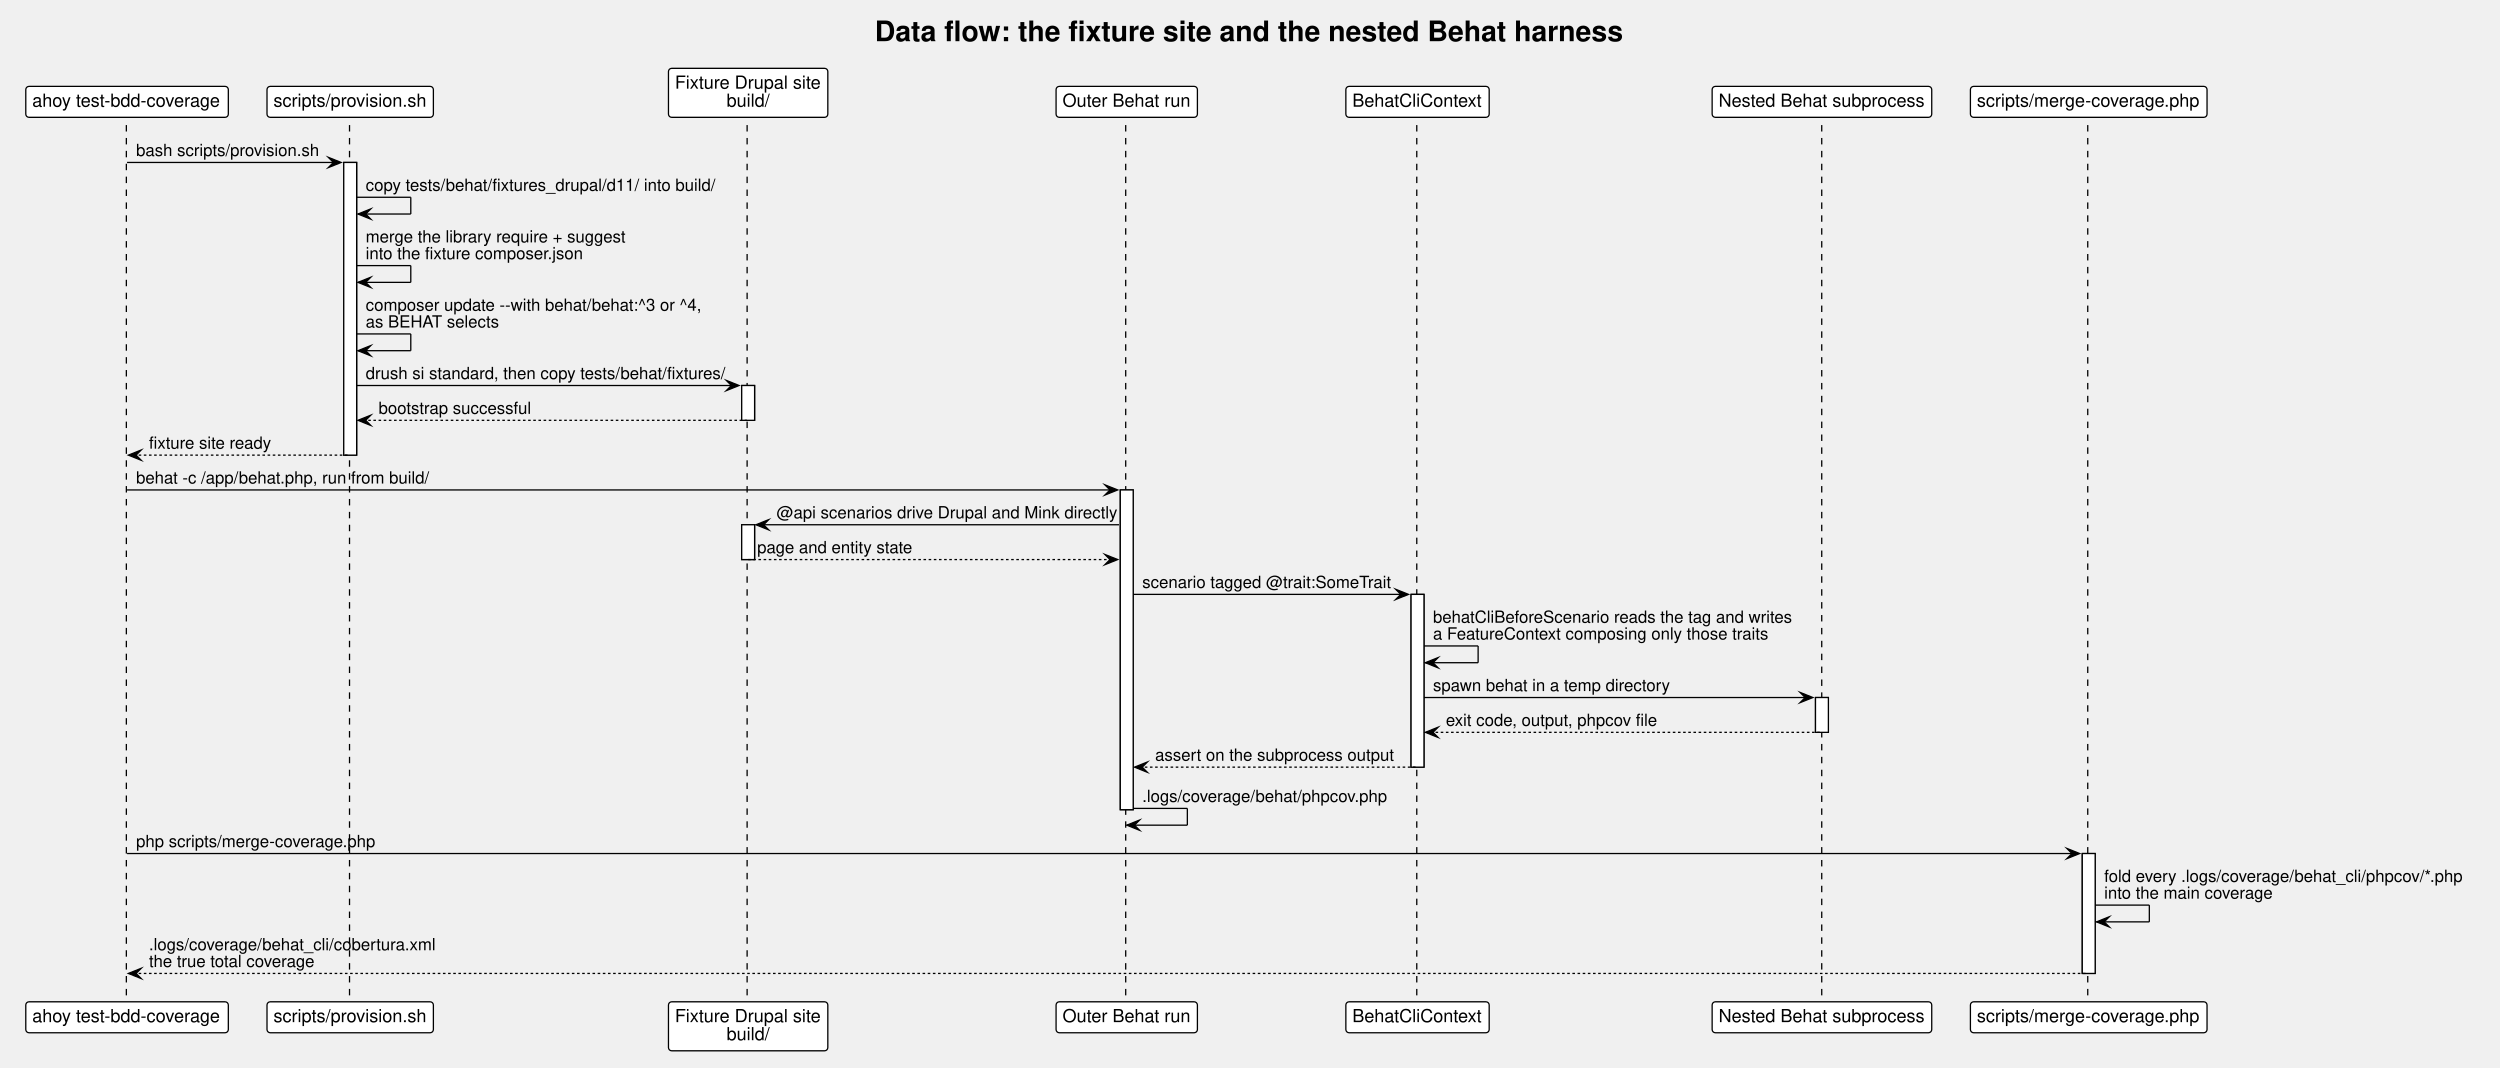
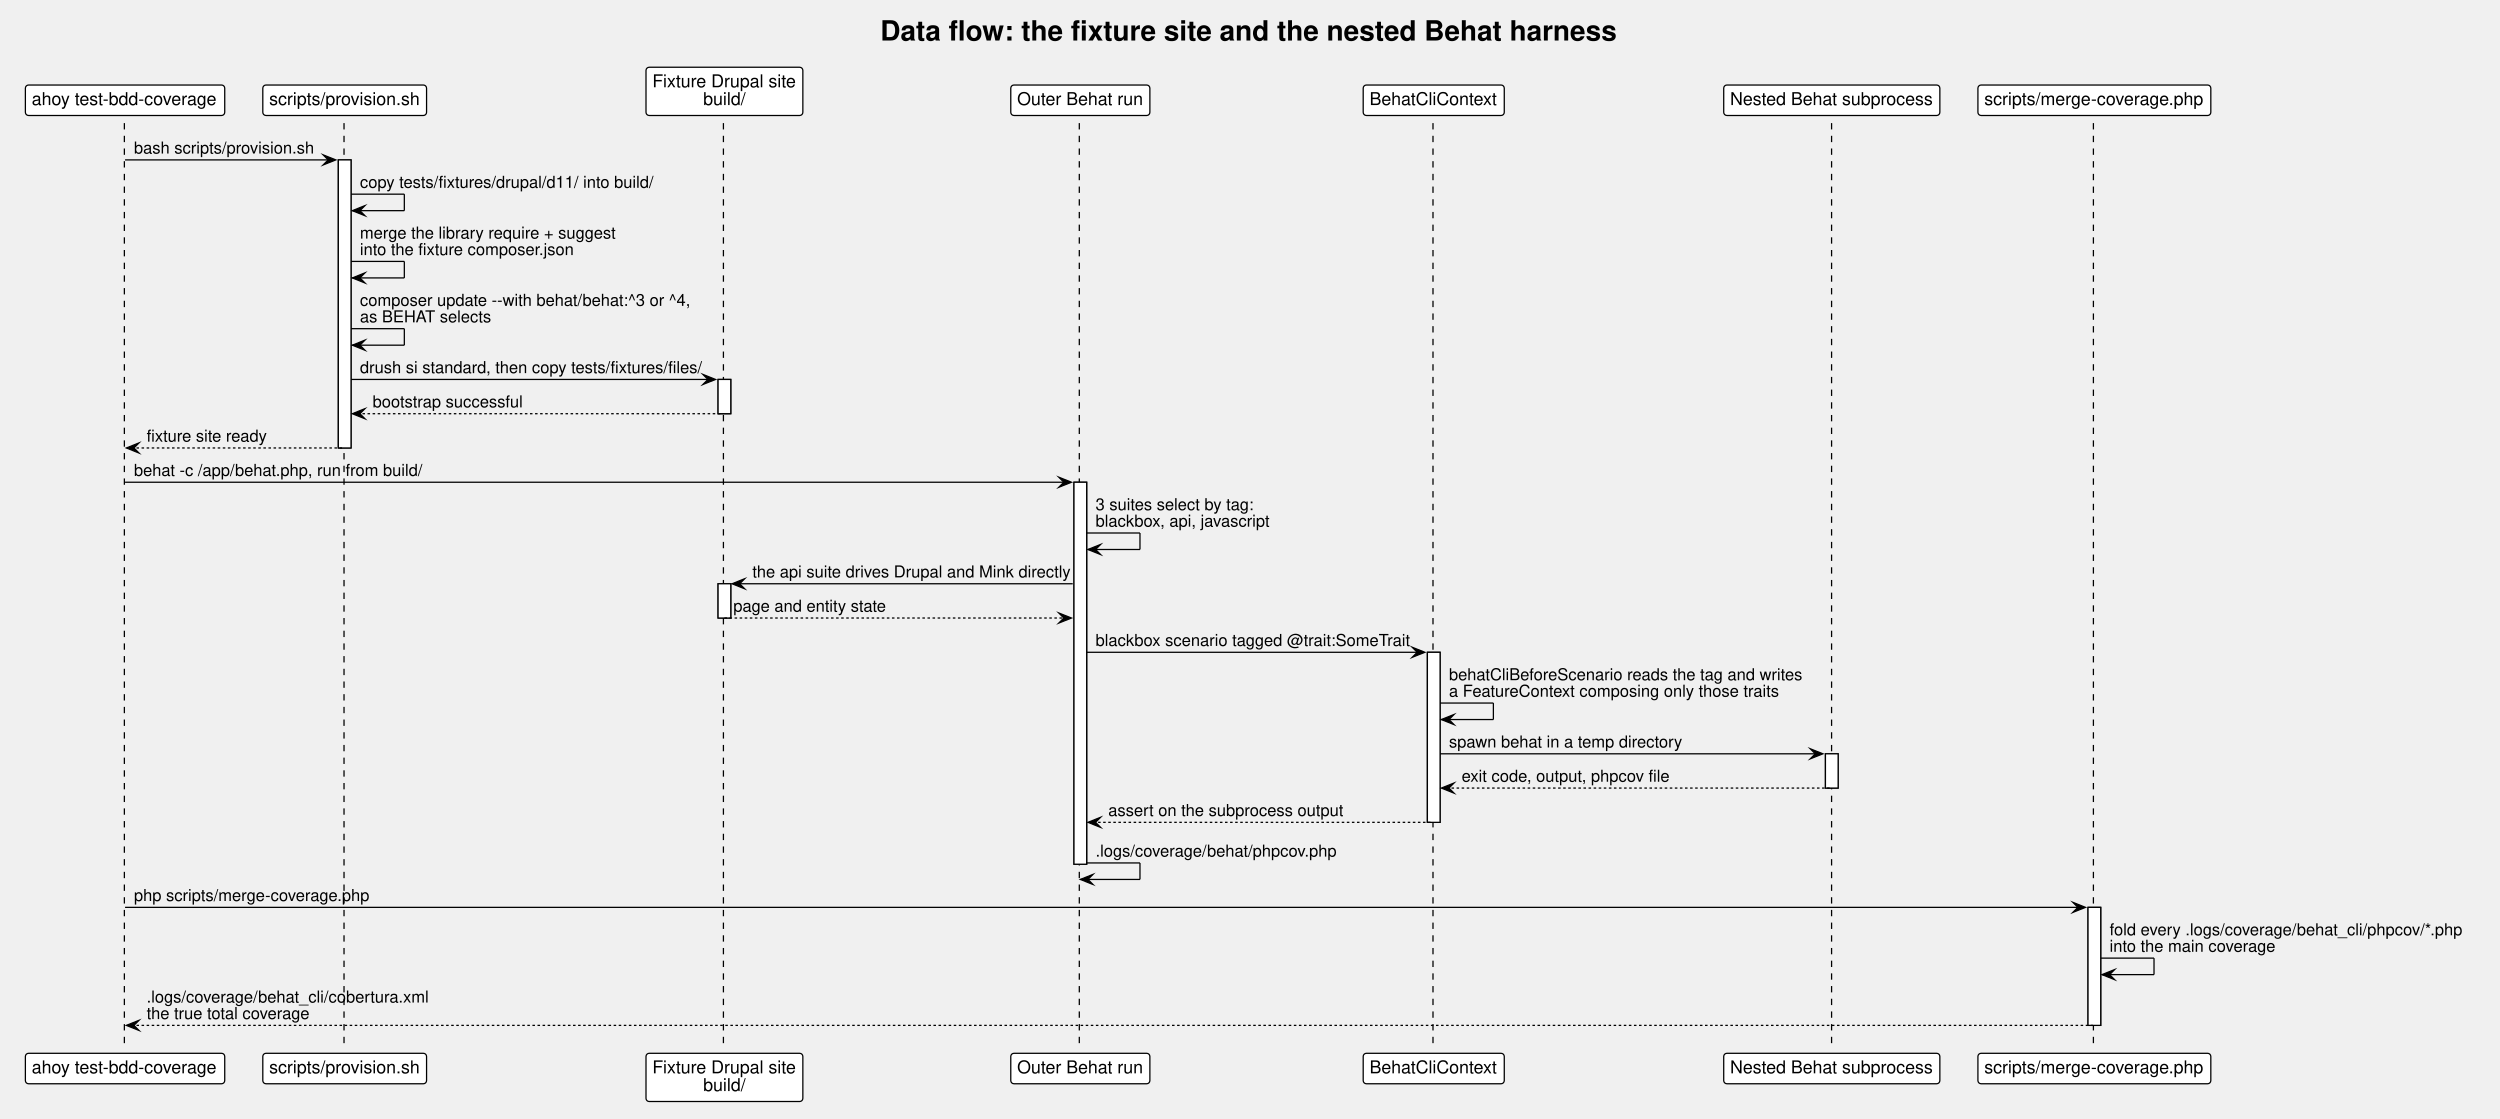
- <svg xmlns="http://www.w3.org/2000/svg" contentStyleType="text/css" data-diagram-type="SEQUENCE" height="828px" preserveAspectRatio="none" style="width:1939px;height:828px;background:#FFFFFF;" version="1.1" viewBox="0 0 1939 828" width="1939px" zoomAndPan="magnify">
+ <svg xmlns="http://www.w3.org/2000/svg" contentStyleType="text/css" data-diagram-type="SEQUENCE" height="881px" preserveAspectRatio="none" style="width:1970px;height:881px;background:#FFFFFF;" version="1.1" viewBox="0 0 1970 881" width="1970px" zoomAndPan="magnify">
  <defs />
  <g>
    <g class="title" data-source-line="10">
-       <text fill="#000000" font-family="Helvetica" font-size="22" font-weight="700" lengthAdjust="spacing" textLength="580.68" x="678.506" y="31.94">Data flow: the fixture site and the nested Behat harness</text>
+       <text fill="#000000" font-family="Helvetica" font-size="22" font-weight="700" lengthAdjust="spacing" textLength="580.68" x="693.681" y="31.94">Data flow: the fixture site and the nested Behat harness</text>
    </g>
    <g>
      <rect fill="#FFFFFF" height="227" style="stroke:#000000;stroke-width:1;" width="10" x="266.609" y="126" />
    </g>
    <g>
-       <rect fill="#FFFFFF" height="27" style="stroke:#000000;stroke-width:1;" width="10" x="575.262" y="299" />
-     </g>
-     <g>
-       <rect fill="#FFFFFF" height="27" style="stroke:#000000;stroke-width:1;" width="10" x="575.262" y="407" />
-     </g>
-     <g>
-       <rect fill="#FFFFFF" height="248" style="stroke:#000000;stroke-width:1;" width="10" x="868.902" y="380" />
-     </g>
-     <g>
-       <rect fill="#FFFFFF" height="134" style="stroke:#000000;stroke-width:1;" width="10" x="1094.43" y="461" />
-     </g>
-     <g>
-       <rect fill="#FFFFFF" height="27" style="stroke:#000000;stroke-width:1;" width="10" x="1408.095" y="541" />
-     </g>
-     <g>
-       <rect fill="#FFFFFF" height="93" style="stroke:#000000;stroke-width:1;" width="10" x="1615.015" y="662" />
+       <rect fill="#FFFFFF" height="27" style="stroke:#000000;stroke-width:1;" width="10" x="565.848" y="299" />
+     </g>
+     <g>
+       <rect fill="#FFFFFF" height="27" style="stroke:#000000;stroke-width:1;" width="10" x="565.848" y="460" />
+     </g>
+     <g>
+       <rect fill="#FFFFFF" height="301" style="stroke:#000000;stroke-width:1;" width="10" x="846.298" y="380" />
+     </g>
+     <g>
+       <rect fill="#FFFFFF" height="134" style="stroke:#000000;stroke-width:1;" width="10" x="1124.78" y="514" />
+     </g>
+     <g>
+       <rect fill="#FFFFFF" height="27" style="stroke:#000000;stroke-width:1;" width="10" x="1438.445" y="594" />
+     </g>
+     <g>
+       <rect fill="#FFFFFF" height="93" style="stroke:#000000;stroke-width:1;" width="10" x="1645.365" y="715" />
    </g>
    <g class="participant-lifeline" data-entity-uid="part1" data-qualified-name="Dev" data-source-line="12" id="part1-lifeline">
      <g>
-         <rect fill="#000000" fill-opacity="0" height="676" width="8" x="94.544" y="97" />
-         <line style="stroke:#000000;stroke-width:1;stroke-dasharray:5,5;" x1="98" x2="98" y1="97" y2="773" />
+         <rect fill="#000000" fill-opacity="0" height="729" width="8" x="94.544" y="97" />
+         <line style="stroke:#000000;stroke-width:1;stroke-dasharray:5,5;" x1="98" x2="98" y1="97" y2="826" />
      </g>
    </g>
    <g class="participant-lifeline" data-entity-uid="part2" data-qualified-name="Prov" data-source-line="13" id="part2-lifeline">
      <g>
-         <rect fill="#000000" fill-opacity="0" height="676" width="8" x="267.609" y="97" />
-         <line style="stroke:#000000;stroke-width:1;stroke-dasharray:5,5;" x1="271.089" x2="271.089" y1="97" y2="773" />
+         <rect fill="#000000" fill-opacity="0" height="729" width="8" x="267.609" y="97" />
+         <line style="stroke:#000000;stroke-width:1;stroke-dasharray:5,5;" x1="271.089" x2="271.089" y1="97" y2="826" />
      </g>
    </g>
    <g class="participant-lifeline" data-entity-uid="part3" data-qualified-name="Site" data-source-line="14" id="part3-lifeline">
      <g>
-         <rect fill="#000000" fill-opacity="0" height="676" width="8" x="576.262" y="97" />
-         <line style="stroke:#000000;stroke-width:1;stroke-dasharray:5,5;" x1="579.465" x2="579.465" y1="97" y2="773" />
+         <rect fill="#000000" fill-opacity="0" height="729" width="8" x="566.848" y="97" />
+         <line style="stroke:#000000;stroke-width:1;stroke-dasharray:5,5;" x1="570.052" x2="570.052" y1="97" y2="826" />
      </g>
    </g>
    <g class="participant-lifeline" data-entity-uid="part4" data-qualified-name="Behat" data-source-line="15" id="part4-lifeline">
      <g>
-         <rect fill="#000000" fill-opacity="0" height="676" width="8" x="869.902" y="97" />
-         <line style="stroke:#000000;stroke-width:1;stroke-dasharray:5,5;" x1="873.095" x2="873.095" y1="97" y2="773" />
+         <rect fill="#000000" fill-opacity="0" height="729" width="8" x="847.298" y="97" />
+         <line style="stroke:#000000;stroke-width:1;stroke-dasharray:5,5;" x1="850.491" x2="850.491" y1="97" y2="826" />
      </g>
    </g>
    <g class="participant-lifeline" data-entity-uid="part5" data-qualified-name="Cli" data-source-line="16" id="part5-lifeline">
      <g>
-         <rect fill="#000000" fill-opacity="0" height="676" width="8" x="1095.43" y="97" />
-         <line style="stroke:#000000;stroke-width:1;stroke-dasharray:5,5;" x1="1098.847" x2="1098.847" y1="97" y2="773" />
+         <rect fill="#000000" fill-opacity="0" height="729" width="8" x="1125.78" y="97" />
+         <line style="stroke:#000000;stroke-width:1;stroke-dasharray:5,5;" x1="1129.197" x2="1129.197" y1="97" y2="826" />
      </g>
    </g>
    <g class="participant-lifeline" data-entity-uid="part6" data-qualified-name="Sub" data-source-line="17" id="part6-lifeline">
      <g>
-         <rect fill="#000000" fill-opacity="0" height="676" width="8" x="1409.095" y="97" />
-         <line style="stroke:#000000;stroke-width:1;stroke-dasharray:5,5;" x1="1412.937" x2="1412.937" y1="97" y2="773" />
+         <rect fill="#000000" fill-opacity="0" height="729" width="8" x="1439.445" y="97" />
+         <line style="stroke:#000000;stroke-width:1;stroke-dasharray:5,5;" x1="1443.287" x2="1443.287" y1="97" y2="826" />
      </g>
    </g>
    <g class="participant-lifeline" data-entity-uid="part7" data-qualified-name="Merge" data-source-line="18" id="part7-lifeline">
      <g>
-         <rect fill="#000000" fill-opacity="0" height="676" width="8" x="1616.015" y="97" />
-         <line style="stroke:#000000;stroke-width:1;stroke-dasharray:5,5;" x1="1619.253" x2="1619.253" y1="97" y2="773" />
+         <rect fill="#000000" fill-opacity="0" height="729" width="8" x="1646.365" y="97" />
+         <line style="stroke:#000000;stroke-width:1;stroke-dasharray:5,5;" x1="1649.603" x2="1649.603" y1="97" y2="826" />
      </g>
    </g>
    <g class="participant participant-head" data-entity-uid="part1" data-qualified-name="Dev" data-source-line="12" id="part1-head">
      <rect fill="#FFFFFF" height="24" rx="2.5" ry="2.5" style="stroke:#000000;stroke-width:1;" width="157.089" x="20" y="67" />
      <text fill="#000000" font-family="Helvetica" font-size="14" lengthAdjust="spacing" textLength="147.089" x="25" y="82.78">ahoy test-bdd-coverage</text>
    </g>
    <g class="participant participant-tail" data-entity-uid="part1" data-qualified-name="Dev" data-source-line="12" id="part1-tail">
-       <rect fill="#FFFFFF" height="24" rx="2.5" ry="2.5" style="stroke:#000000;stroke-width:1;" width="157.089" x="20" y="777" />
-       <text fill="#000000" font-family="Helvetica" font-size="14" lengthAdjust="spacing" textLength="147.089" x="25" y="792.78">ahoy test-bdd-coverage</text>
+       <rect fill="#FFFFFF" height="24" rx="2.5" ry="2.5" style="stroke:#000000;stroke-width:1;" width="157.089" x="20" y="830" />
+       <text fill="#000000" font-family="Helvetica" font-size="14" lengthAdjust="spacing" textLength="147.089" x="25" y="845.78">ahoy test-bdd-coverage</text>
    </g>
    <g class="participant participant-head" data-entity-uid="part2" data-qualified-name="Prov" data-source-line="13" id="part2-head">
      <rect fill="#FFFFFF" height="24" rx="2.5" ry="2.5" style="stroke:#000000;stroke-width:1;" width="129.041" x="207.089" y="67" />
      <text fill="#000000" font-family="Helvetica" font-size="14" lengthAdjust="spacing" textLength="119.041" x="212.089" y="82.78">scripts/provision.sh</text>
    </g>
    <g class="participant participant-tail" data-entity-uid="part2" data-qualified-name="Prov" data-source-line="13" id="part2-tail">
-       <rect fill="#FFFFFF" height="24" rx="2.5" ry="2.5" style="stroke:#000000;stroke-width:1;" width="129.041" x="207.089" y="777" />
-       <text fill="#000000" font-family="Helvetica" font-size="14" lengthAdjust="spacing" textLength="119.041" x="212.089" y="792.78">scripts/provision.sh</text>
+       <rect fill="#FFFFFF" height="24" rx="2.5" ry="2.5" style="stroke:#000000;stroke-width:1;" width="129.041" x="207.089" y="830" />
+       <text fill="#000000" font-family="Helvetica" font-size="14" lengthAdjust="spacing" textLength="119.041" x="212.089" y="845.78">scripts/provision.sh</text>
    </g>
    <g class="participant participant-head" data-entity-uid="part3" data-qualified-name="Site" data-source-line="14" id="part3-head">
-       <rect fill="#FFFFFF" height="38" rx="2.5" ry="2.5" style="stroke:#000000;stroke-width:1;" width="123.593" x="518.465" y="53" />
-       <text fill="#000000" font-family="Helvetica" font-size="14" lengthAdjust="spacing" textLength="113.593" x="523.465" y="68.78">Fixture Drupal site</text>
-       <text fill="#000000" font-family="Helvetica" font-size="14" lengthAdjust="spacing" textLength="33.469" x="563.527" y="82.78">build/</text>
+       <rect fill="#FFFFFF" height="38" rx="2.5" ry="2.5" style="stroke:#000000;stroke-width:1;" width="123.593" x="509.052" y="53" />
+       <text fill="#000000" font-family="Helvetica" font-size="14" lengthAdjust="spacing" textLength="113.593" x="514.052" y="68.78">Fixture Drupal site</text>
+       <text fill="#000000" font-family="Helvetica" font-size="14" lengthAdjust="spacing" textLength="33.469" x="554.114" y="82.78">build/</text>
    </g>
    <g class="participant participant-tail" data-entity-uid="part3" data-qualified-name="Site" data-source-line="14" id="part3-tail">
-       <rect fill="#FFFFFF" height="38" rx="2.5" ry="2.5" style="stroke:#000000;stroke-width:1;" width="123.593" x="518.465" y="777" />
-       <text fill="#000000" font-family="Helvetica" font-size="14" lengthAdjust="spacing" textLength="113.593" x="523.465" y="792.78">Fixture Drupal site</text>
-       <text fill="#000000" font-family="Helvetica" font-size="14" lengthAdjust="spacing" textLength="33.469" x="563.527" y="806.78">build/</text>
+       <rect fill="#FFFFFF" height="38" rx="2.5" ry="2.5" style="stroke:#000000;stroke-width:1;" width="123.593" x="509.052" y="830" />
+       <text fill="#000000" font-family="Helvetica" font-size="14" lengthAdjust="spacing" textLength="113.593" x="514.052" y="845.78">Fixture Drupal site</text>
+       <text fill="#000000" font-family="Helvetica" font-size="14" lengthAdjust="spacing" textLength="33.469" x="554.114" y="859.78">build/</text>
    </g>
    <g class="participant participant-head" data-entity-uid="part4" data-qualified-name="Behat" data-source-line="15" id="part4-head">
-       <rect fill="#FFFFFF" height="24" rx="2.5" ry="2.5" style="stroke:#000000;stroke-width:1;" width="109.613" x="819.095" y="67" />
-       <text fill="#000000" font-family="Helvetica" font-size="14" lengthAdjust="spacing" textLength="99.613" x="824.095" y="82.78">Outer Behat run</text>
+       <rect fill="#FFFFFF" height="24" rx="2.5" ry="2.5" style="stroke:#000000;stroke-width:1;" width="109.613" x="796.491" y="67" />
+       <text fill="#000000" font-family="Helvetica" font-size="14" lengthAdjust="spacing" textLength="99.613" x="801.491" y="82.78">Outer Behat run</text>
    </g>
    <g class="participant participant-tail" data-entity-uid="part4" data-qualified-name="Behat" data-source-line="15" id="part4-tail">
-       <rect fill="#FFFFFF" height="24" rx="2.5" ry="2.5" style="stroke:#000000;stroke-width:1;" width="109.613" x="819.095" y="777" />
-       <text fill="#000000" font-family="Helvetica" font-size="14" lengthAdjust="spacing" textLength="99.613" x="824.095" y="792.78">Outer Behat run</text>
+       <rect fill="#FFFFFF" height="24" rx="2.5" ry="2.5" style="stroke:#000000;stroke-width:1;" width="109.613" x="796.491" y="830" />
+       <text fill="#000000" font-family="Helvetica" font-size="14" lengthAdjust="spacing" textLength="99.613" x="801.491" y="845.78">Outer Behat run</text>
    </g>
    <g class="participant participant-head" data-entity-uid="part5" data-qualified-name="Cli" data-source-line="16" id="part5-head">
-       <rect fill="#FFFFFF" height="24" rx="2.5" ry="2.5" style="stroke:#000000;stroke-width:1;" width="111.165" x="1043.847" y="67" />
-       <text fill="#000000" font-family="Helvetica" font-size="14" lengthAdjust="spacing" textLength="101.165" x="1048.847" y="82.78">BehatCliContext</text>
+       <rect fill="#FFFFFF" height="24" rx="2.5" ry="2.5" style="stroke:#000000;stroke-width:1;" width="111.165" x="1074.197" y="67" />
+       <text fill="#000000" font-family="Helvetica" font-size="14" lengthAdjust="spacing" textLength="101.165" x="1079.197" y="82.78">BehatCliContext</text>
    </g>
    <g class="participant participant-tail" data-entity-uid="part5" data-qualified-name="Cli" data-source-line="16" id="part5-tail">
-       <rect fill="#FFFFFF" height="24" rx="2.5" ry="2.5" style="stroke:#000000;stroke-width:1;" width="111.165" x="1043.847" y="777" />
-       <text fill="#000000" font-family="Helvetica" font-size="14" lengthAdjust="spacing" textLength="101.165" x="1048.847" y="792.78">BehatCliContext</text>
+       <rect fill="#FFFFFF" height="24" rx="2.5" ry="2.5" style="stroke:#000000;stroke-width:1;" width="111.165" x="1074.197" y="830" />
+       <text fill="#000000" font-family="Helvetica" font-size="14" lengthAdjust="spacing" textLength="101.165" x="1079.197" y="845.78">BehatCliContext</text>
    </g>
    <g class="participant participant-head" data-entity-uid="part6" data-qualified-name="Sub" data-source-line="17" id="part6-head">
-       <rect fill="#FFFFFF" height="24" rx="2.5" ry="2.5" style="stroke:#000000;stroke-width:1;" width="170.316" x="1327.937" y="67" />
-       <text fill="#000000" font-family="Helvetica" font-size="14" lengthAdjust="spacing" textLength="160.316" x="1332.937" y="82.78">Nested Behat subprocess</text>
+       <rect fill="#FFFFFF" height="24" rx="2.5" ry="2.5" style="stroke:#000000;stroke-width:1;" width="170.316" x="1358.287" y="67" />
+       <text fill="#000000" font-family="Helvetica" font-size="14" lengthAdjust="spacing" textLength="160.316" x="1363.287" y="82.78">Nested Behat subprocess</text>
    </g>
    <g class="participant participant-tail" data-entity-uid="part6" data-qualified-name="Sub" data-source-line="17" id="part6-tail">
-       <rect fill="#FFFFFF" height="24" rx="2.5" ry="2.5" style="stroke:#000000;stroke-width:1;" width="170.316" x="1327.937" y="777" />
-       <text fill="#000000" font-family="Helvetica" font-size="14" lengthAdjust="spacing" textLength="160.316" x="1332.937" y="792.78">Nested Behat subprocess</text>
+       <rect fill="#FFFFFF" height="24" rx="2.5" ry="2.5" style="stroke:#000000;stroke-width:1;" width="170.316" x="1358.287" y="830" />
+       <text fill="#000000" font-family="Helvetica" font-size="14" lengthAdjust="spacing" textLength="160.316" x="1363.287" y="845.78">Nested Behat subprocess</text>
    </g>
    <g class="participant participant-head" data-entity-uid="part7" data-qualified-name="Merge" data-source-line="18" id="part7-head">
-       <rect fill="#FFFFFF" height="24" rx="2.5" ry="2.5" style="stroke:#000000;stroke-width:1;" width="183.523" x="1528.253" y="67" />
-       <text fill="#000000" font-family="Helvetica" font-size="14" lengthAdjust="spacing" textLength="173.523" x="1533.253" y="82.78">scripts/merge-coverage.php</text>
+       <rect fill="#FFFFFF" height="24" rx="2.5" ry="2.5" style="stroke:#000000;stroke-width:1;" width="183.523" x="1558.603" y="67" />
+       <text fill="#000000" font-family="Helvetica" font-size="14" lengthAdjust="spacing" textLength="173.523" x="1563.603" y="82.78">scripts/merge-coverage.php</text>
    </g>
    <g class="participant participant-tail" data-entity-uid="part7" data-qualified-name="Merge" data-source-line="18" id="part7-tail">
-       <rect fill="#FFFFFF" height="24" rx="2.5" ry="2.5" style="stroke:#000000;stroke-width:1;" width="183.523" x="1528.253" y="777" />
-       <text fill="#000000" font-family="Helvetica" font-size="14" lengthAdjust="spacing" textLength="173.523" x="1533.253" y="792.78">scripts/merge-coverage.php</text>
+       <rect fill="#FFFFFF" height="24" rx="2.5" ry="2.5" style="stroke:#000000;stroke-width:1;" width="183.523" x="1558.603" y="830" />
+       <text fill="#000000" font-family="Helvetica" font-size="14" lengthAdjust="spacing" textLength="173.523" x="1563.603" y="845.78">scripts/merge-coverage.php</text>
    </g>
    <g>
      <rect fill="#FFFFFF" height="227" style="stroke:#000000;stroke-width:1;" width="10" x="266.609" y="126" />
    </g>
    <g>
-       <rect fill="#FFFFFF" height="27" style="stroke:#000000;stroke-width:1;" width="10" x="575.262" y="299" />
-     </g>
-     <g>
-       <rect fill="#FFFFFF" height="27" style="stroke:#000000;stroke-width:1;" width="10" x="575.262" y="407" />
-     </g>
-     <g>
-       <rect fill="#FFFFFF" height="248" style="stroke:#000000;stroke-width:1;" width="10" x="868.902" y="380" />
-     </g>
-     <g>
-       <rect fill="#FFFFFF" height="134" style="stroke:#000000;stroke-width:1;" width="10" x="1094.43" y="461" />
-     </g>
-     <g>
-       <rect fill="#FFFFFF" height="27" style="stroke:#000000;stroke-width:1;" width="10" x="1408.095" y="541" />
-     </g>
-     <g>
-       <rect fill="#FFFFFF" height="93" style="stroke:#000000;stroke-width:1;" width="10" x="1615.015" y="662" />
+       <rect fill="#FFFFFF" height="27" style="stroke:#000000;stroke-width:1;" width="10" x="565.848" y="299" />
+     </g>
+     <g>
+       <rect fill="#FFFFFF" height="27" style="stroke:#000000;stroke-width:1;" width="10" x="565.848" y="460" />
+     </g>
+     <g>
+       <rect fill="#FFFFFF" height="301" style="stroke:#000000;stroke-width:1;" width="10" x="846.298" y="380" />
+     </g>
+     <g>
+       <rect fill="#FFFFFF" height="134" style="stroke:#000000;stroke-width:1;" width="10" x="1124.78" y="514" />
+     </g>
+     <g>
+       <rect fill="#FFFFFF" height="27" style="stroke:#000000;stroke-width:1;" width="10" x="1438.445" y="594" />
+     </g>
+     <g>
+       <rect fill="#FFFFFF" height="93" style="stroke:#000000;stroke-width:1;" width="10" x="1645.365" y="715" />
    </g>
    <g class="message" data-entity-1="part1" data-entity-2="part2" data-source-line="20" id="msg1">
      <polygon fill="#000000" points="254.609,122,264.609,126,254.609,130,258.609,126" style="stroke:#000000;stroke-width:1;stroke-linejoin:miter;stroke-miterlimit:10;" />
      <line style="stroke:#000000;stroke-width:1;" x1="98.544" x2="260.609" y1="126" y2="126" />
      <text fill="#000000" font-family="Helvetica" font-size="13" lengthAdjust="spacing" textLength="142.34" x="105.544" y="121.01">bash scripts/provision.sh</text>
    </g>
    <g class="message" data-entity-1="part2" data-entity-2="part2" data-source-line="22" id="msg2">
      <line style="stroke:#000000;stroke-width:1;" x1="276.609" x2="318.609" y1="153" y2="153" />
      <line style="stroke:#000000;stroke-width:1;" x1="318.609" x2="318.609" y1="153" y2="166" />
      <line style="stroke:#000000;stroke-width:1;" x1="277.609" x2="318.609" y1="166" y2="166" />
      <polygon fill="#000000" points="287.609,162,277.609,166,287.609,170,283.609,166" style="stroke:#000000;stroke-width:1;stroke-linejoin:miter;stroke-miterlimit:10;" />
-       <text fill="#000000" font-family="Helvetica" font-size="13" lengthAdjust="spacing" textLength="271.724" x="283.609" y="148.01">copy tests/behat/fixtures_drupal/d11/ into build/</text>
+       <text fill="#000000" font-family="Helvetica" font-size="13" lengthAdjust="spacing" textLength="231.962" x="283.609" y="148.01">copy tests/fixtures/drupal/d11/ into build/</text>
    </g>
    <g class="message" data-entity-1="part2" data-entity-2="part2" data-source-line="23" id="msg3">
      <line style="stroke:#000000;stroke-width:1;" x1="276.609" x2="318.609" y1="206" y2="206" />
      <line style="stroke:#000000;stroke-width:1;" x1="318.609" x2="318.609" y1="206" y2="219" />
      <line style="stroke:#000000;stroke-width:1;" x1="277.609" x2="318.609" y1="219" y2="219" />
      <polygon fill="#000000" points="287.609,215,277.609,219,287.609,223,283.609,219" style="stroke:#000000;stroke-width:1;stroke-linejoin:miter;stroke-miterlimit:10;" />
      <text fill="#000000" font-family="Helvetica" font-size="13" lengthAdjust="spacing" textLength="201.963" x="283.609" y="188.01">merge the library require + suggest</text>
      <text fill="#000000" font-family="Helvetica" font-size="13" lengthAdjust="spacing" textLength="169.806" x="283.609" y="201.01">into the fixture composer.json</text>
    </g>
    <g class="message" data-entity-1="part2" data-entity-2="part2" data-source-line="24" id="msg4">
      <line style="stroke:#000000;stroke-width:1;" x1="276.609" x2="318.609" y1="259" y2="259" />
      <line style="stroke:#000000;stroke-width:1;" x1="318.609" x2="318.609" y1="259" y2="272" />
      <line style="stroke:#000000;stroke-width:1;" x1="277.609" x2="318.609" y1="272" y2="272" />
      <polygon fill="#000000" points="287.609,268,277.609,272,287.609,276,283.609,272" style="stroke:#000000;stroke-width:1;stroke-linejoin:miter;stroke-miterlimit:10;" />
      <text fill="#000000" font-family="Helvetica" font-size="13" lengthAdjust="spacing" textLength="260.793" x="283.609" y="241.01">composer update --with behat/behat:^3 or ^4,</text>
      <text fill="#000000" font-family="Helvetica" font-size="13" lengthAdjust="spacing" textLength="104.755" x="283.609" y="254.01">as BEHAT selects</text>
    </g>
    <g class="message" data-entity-1="part2" data-entity-2="part3" data-source-line="25" id="msg5">
-       <polygon fill="#000000" points="563.262,295,573.262,299,563.262,303,567.262,299" style="stroke:#000000;stroke-width:1;stroke-linejoin:miter;stroke-miterlimit:10;" />
-       <line style="stroke:#000000;stroke-width:1;" x1="276.609" x2="569.262" y1="299" y2="299" />
-       <text fill="#000000" font-family="Helvetica" font-size="13" lengthAdjust="spacing" textLength="279.652" x="283.609" y="294.01">drush si standard, then copy tests/behat/fixtures/</text>
+       <polygon fill="#000000" points="553.848,295,563.848,299,553.848,303,557.848,299" style="stroke:#000000;stroke-width:1;stroke-linejoin:miter;stroke-miterlimit:10;" />
+       <line style="stroke:#000000;stroke-width:1;" x1="276.609" x2="559.848" y1="299" y2="299" />
+       <text fill="#000000" font-family="Helvetica" font-size="13" lengthAdjust="spacing" textLength="270.239" x="283.609" y="294.01">drush si standard, then copy tests/fixtures/files/</text>
    </g>
    <g class="message" data-entity-1="part3" data-entity-2="part2" data-source-line="27" id="msg6">
      <polygon fill="#000000" points="287.609,322,277.609,326,287.609,330,283.609,326" style="stroke:#000000;stroke-width:1;stroke-linejoin:miter;stroke-miterlimit:10;" />
-       <line style="stroke:#000000;stroke-width:1;stroke-dasharray:2,2;" x1="281.609" x2="579.262" y1="326" y2="326" />
+       <line style="stroke:#000000;stroke-width:1;stroke-dasharray:2,2;" x1="281.609" x2="569.848" y1="326" y2="326" />
      <text fill="#000000" font-family="Helvetica" font-size="13" lengthAdjust="spacing" textLength="118.504" x="293.609" y="321.01">bootstrap successful</text>
    </g>
    <g class="message" data-entity-1="part2" data-entity-2="part1" data-source-line="29" id="msg7">
      <polygon fill="#000000" points="109.544,349,99.544,353,109.544,357,105.544,353" style="stroke:#000000;stroke-width:1;stroke-linejoin:miter;stroke-miterlimit:10;" />
      <line style="stroke:#000000;stroke-width:1;stroke-dasharray:2,2;" x1="103.544" x2="270.609" y1="353" y2="353" />
      <text fill="#000000" font-family="Helvetica" font-size="13" lengthAdjust="spacing" textLength="95.374" x="115.544" y="348.01">fixture site ready</text>
    </g>
    <g class="message" data-entity-1="part1" data-entity-2="part4" data-source-line="32" id="msg8">
-       <polygon fill="#000000" points="856.902,376,866.902,380,856.902,384,860.902,380" style="stroke:#000000;stroke-width:1;stroke-linejoin:miter;stroke-miterlimit:10;" />
-       <line style="stroke:#000000;stroke-width:1;" x1="98.544" x2="862.902" y1="380" y2="380" />
+       <polygon fill="#000000" points="834.298,376,844.298,380,834.298,384,838.298,380" style="stroke:#000000;stroke-width:1;stroke-linejoin:miter;stroke-miterlimit:10;" />
+       <line style="stroke:#000000;stroke-width:1;" x1="98.544" x2="840.298" y1="380" y2="380" />
      <text fill="#000000" font-family="Helvetica" font-size="13" lengthAdjust="spacing" textLength="227.646" x="105.544" y="375.01">behat -c /app/behat.php, run from build/</text>
    </g>
-     <g class="message" data-entity-1="part4" data-entity-2="part3" data-source-line="35" id="msg9">
-       <polygon fill="#000000" points="596.262,403,586.262,407,596.262,411,592.262,407" style="stroke:#000000;stroke-width:1;stroke-linejoin:miter;stroke-miterlimit:10;" />
-       <line style="stroke:#000000;stroke-width:1;" x1="590.262" x2="867.902" y1="407" y2="407" />
-       <text fill="#000000" font-family="Helvetica" font-size="13" lengthAdjust="spacing" textLength="264.64" x="602.262" y="402.01">@api scenarios drive Drupal and Mink directly</text>
-     </g>
-     <g class="message" data-entity-1="part3" data-entity-2="part4" data-source-line="37" id="msg10">
-       <polygon fill="#000000" points="856.902,430,866.902,434,856.902,438,860.902,434" style="stroke:#000000;stroke-width:1;stroke-linejoin:miter;stroke-miterlimit:10;" />
-       <line style="stroke:#000000;stroke-width:1;stroke-dasharray:2,2;" x1="580.262" x2="862.902" y1="434" y2="434" />
-       <text fill="#000000" font-family="Helvetica" font-size="13" lengthAdjust="spacing" textLength="120.701" x="587.262" y="429.01">page and entity state</text>
-     </g>
-     <g class="message" data-entity-1="part4" data-entity-2="part5" data-source-line="40" id="msg11">
-       <polygon fill="#000000" points="1082.43,457,1092.43,461,1082.43,465,1086.43,461" style="stroke:#000000;stroke-width:1;stroke-linejoin:miter;stroke-miterlimit:10;" />
-       <line style="stroke:#000000;stroke-width:1;" x1="878.902" x2="1088.43" y1="461" y2="461" />
-       <text fill="#000000" font-family="Helvetica" font-size="13" lengthAdjust="spacing" textLength="194.562" x="885.902" y="456.01">scenario tagged @trait:SomeTrait</text>
-     </g>
-     <g class="message" data-entity-1="part5" data-entity-2="part5" data-source-line="42" id="msg12">
-       <line style="stroke:#000000;stroke-width:1;" x1="1104.43" x2="1146.43" y1="501" y2="501" />
-       <line style="stroke:#000000;stroke-width:1;" x1="1146.43" x2="1146.43" y1="501" y2="514" />
-       <line style="stroke:#000000;stroke-width:1;" x1="1105.43" x2="1146.43" y1="514" y2="514" />
-       <polygon fill="#000000" points="1115.43,510,1105.43,514,1115.43,518,1111.43,514" style="stroke:#000000;stroke-width:1;stroke-linejoin:miter;stroke-miterlimit:10;" />
-       <text fill="#000000" font-family="Helvetica" font-size="13" lengthAdjust="spacing" textLength="279.665" x="1111.43" y="483.01">behatCliBeforeScenario reads the tag and writes</text>
-       <text fill="#000000" font-family="Helvetica" font-size="13" lengthAdjust="spacing" textLength="261.581" x="1111.43" y="496.01">a FeatureContext composing only those traits</text>
-     </g>
-     <g class="message" data-entity-1="part5" data-entity-2="part6" data-source-line="43" id="msg13">
-       <polygon fill="#000000" points="1396.095,537,1406.095,541,1396.095,545,1400.095,541" style="stroke:#000000;stroke-width:1;stroke-linejoin:miter;stroke-miterlimit:10;" />
-       <line style="stroke:#000000;stroke-width:1;" x1="1104.43" x2="1402.095" y1="541" y2="541" />
-       <text fill="#000000" font-family="Helvetica" font-size="13" lengthAdjust="spacing" textLength="184.266" x="1111.43" y="536.01">spawn behat in a temp directory</text>
-     </g>
-     <g class="message" data-entity-1="part6" data-entity-2="part5" data-source-line="45" id="msg14">
-       <polygon fill="#000000" points="1115.43,564,1105.43,568,1115.43,572,1111.43,568" style="stroke:#000000;stroke-width:1;stroke-linejoin:miter;stroke-miterlimit:10;" />
-       <line style="stroke:#000000;stroke-width:1;stroke-dasharray:2,2;" x1="1109.43" x2="1412.095" y1="568" y2="568" />
-       <text fill="#000000" font-family="Helvetica" font-size="13" lengthAdjust="spacing" textLength="164.773" x="1121.43" y="563.01">exit code, output, phpcov file</text>
-     </g>
-     <g class="message" data-entity-1="part5" data-entity-2="part4" data-source-line="47" id="msg15">
-       <polygon fill="#000000" points="889.902,591,879.902,595,889.902,599,885.902,595" style="stroke:#000000;stroke-width:1;stroke-linejoin:miter;stroke-miterlimit:10;" />
-       <line style="stroke:#000000;stroke-width:1;stroke-dasharray:2,2;" x1="883.902" x2="1098.43" y1="595" y2="595" />
-       <text fill="#000000" font-family="Helvetica" font-size="13" lengthAdjust="spacing" textLength="185.002" x="895.902" y="590.01">assert on the subprocess output</text>
-     </g>
-     <g class="message" data-entity-1="part4" data-entity-2="part4" data-source-line="50" id="msg16">
-       <line style="stroke:#000000;stroke-width:1;" x1="878.902" x2="920.902" y1="627" y2="627" />
-       <line style="stroke:#000000;stroke-width:1;" x1="920.902" x2="920.902" y1="627" y2="640" />
-       <line style="stroke:#000000;stroke-width:1;" x1="873.902" x2="920.902" y1="640" y2="640" />
-       <polygon fill="#000000" points="883.902,636,873.902,640,883.902,644,879.902,640" style="stroke:#000000;stroke-width:1;stroke-linejoin:miter;stroke-miterlimit:10;" />
-       <text fill="#000000" font-family="Helvetica" font-size="13" lengthAdjust="spacing" textLength="191.528" x="885.902" y="622.01">.logs/coverage/behat/phpcov.php</text>
-     </g>
-     <g class="message" data-entity-1="part1" data-entity-2="part7" data-source-line="53" id="msg17">
-       <polygon fill="#000000" points="1603.015,658,1613.015,662,1603.015,666,1607.015,662" style="stroke:#000000;stroke-width:1;stroke-linejoin:miter;stroke-miterlimit:10;" />
-       <line style="stroke:#000000;stroke-width:1;" x1="98.544" x2="1609.015" y1="662" y2="662" />
-       <text fill="#000000" font-family="Helvetica" font-size="13" lengthAdjust="spacing" textLength="186.431" x="105.544" y="657.01">php scripts/merge-coverage.php</text>
-     </g>
-     <g class="message" data-entity-1="part7" data-entity-2="part7" data-source-line="55" id="msg18">
-       <line style="stroke:#000000;stroke-width:1;" x1="1625.015" x2="1667.015" y1="702" y2="702" />
-       <line style="stroke:#000000;stroke-width:1;" x1="1667.015" x2="1667.015" y1="702" y2="715" />
-       <line style="stroke:#000000;stroke-width:1;" x1="1626.015" x2="1667.015" y1="715" y2="715" />
-       <polygon fill="#000000" points="1636.015,711,1626.015,715,1636.015,719,1632.015,715" style="stroke:#000000;stroke-width:1;stroke-linejoin:miter;stroke-miterlimit:10;" />
-       <text fill="#000000" font-family="Helvetica" font-size="13" lengthAdjust="spacing" textLength="279.678" x="1632.015" y="684.01">fold every .logs/coverage/behat_cli/phpcov/*.php</text>
-       <text fill="#000000" font-family="Helvetica" font-size="13" lengthAdjust="spacing" textLength="131.523" x="1632.015" y="697.01">into the main coverage</text>
-     </g>
-     <g class="message" data-entity-1="part7" data-entity-2="part1" data-source-line="56" id="msg19">
-       <polygon fill="#000000" points="109.544,751,99.544,755,109.544,759,105.544,755" style="stroke:#000000;stroke-width:1;stroke-linejoin:miter;stroke-miterlimit:10;" />
-       <line style="stroke:#000000;stroke-width:1;stroke-dasharray:2,2;" x1="103.544" x2="1619.015" y1="755" y2="755" />
-       <text fill="#000000" font-family="Helvetica" font-size="13" lengthAdjust="spacing" textLength="222.561" x="115.544" y="737.01">.logs/coverage/behat_cli/cobertura.xml</text>
-       <text fill="#000000" font-family="Helvetica" font-size="13" lengthAdjust="spacing" textLength="129.359" x="115.544" y="750.01">the true total coverage</text>
+     <g class="message" data-entity-1="part4" data-entity-2="part4" data-source-line="35" id="msg9">
+       <line style="stroke:#000000;stroke-width:1;" x1="856.298" x2="898.298" y1="420" y2="420" />
+       <line style="stroke:#000000;stroke-width:1;" x1="898.298" x2="898.298" y1="420" y2="433" />
+       <line style="stroke:#000000;stroke-width:1;" x1="857.298" x2="898.298" y1="433" y2="433" />
+       <polygon fill="#000000" points="867.298,429,857.298,433,867.298,437,863.298,433" style="stroke:#000000;stroke-width:1;stroke-linejoin:miter;stroke-miterlimit:10;" />
+       <text fill="#000000" font-family="Helvetica" font-size="13" lengthAdjust="spacing" textLength="125.011" x="863.298" y="402.01">3 suites select by tag:</text>
+       <text fill="#000000" font-family="Helvetica" font-size="13" lengthAdjust="spacing" textLength="138.011" x="863.298" y="415.01">blackbox, api, javascript</text>
+     </g>
+     <g class="message" data-entity-1="part4" data-entity-2="part3" data-source-line="37" id="msg10">
+       <polygon fill="#000000" points="586.848,456,576.848,460,586.848,464,582.848,460" style="stroke:#000000;stroke-width:1;stroke-linejoin:miter;stroke-miterlimit:10;" />
+       <line style="stroke:#000000;stroke-width:1;" x1="580.848" x2="845.298" y1="460" y2="460" />
+       <text fill="#000000" font-family="Helvetica" font-size="13" lengthAdjust="spacing" textLength="251.45" x="592.848" y="455.01">the api suite drives Drupal and Mink directly</text>
+     </g>
+     <g class="message" data-entity-1="part3" data-entity-2="part4" data-source-line="39" id="msg11">
+       <polygon fill="#000000" points="834.298,483,844.298,487,834.298,491,838.298,487" style="stroke:#000000;stroke-width:1;stroke-linejoin:miter;stroke-miterlimit:10;" />
+       <line style="stroke:#000000;stroke-width:1;stroke-dasharray:2,2;" x1="570.848" x2="840.298" y1="487" y2="487" />
+       <text fill="#000000" font-family="Helvetica" font-size="13" lengthAdjust="spacing" textLength="120.701" x="577.848" y="482.01">page and entity state</text>
+     </g>
+     <g class="message" data-entity-1="part4" data-entity-2="part5" data-source-line="42" id="msg12">
+       <polygon fill="#000000" points="1112.78,510,1122.78,514,1112.78,518,1116.78,514" style="stroke:#000000;stroke-width:1;stroke-linejoin:miter;stroke-miterlimit:10;" />
+       <line style="stroke:#000000;stroke-width:1;" x1="856.298" x2="1118.78" y1="514" y2="514" />
+       <text fill="#000000" font-family="Helvetica" font-size="13" lengthAdjust="spacing" textLength="249.482" x="863.298" y="509.01">blackbox scenario tagged @trait:SomeTrait</text>
+     </g>
+     <g class="message" data-entity-1="part5" data-entity-2="part5" data-source-line="44" id="msg13">
+       <line style="stroke:#000000;stroke-width:1;" x1="1134.78" x2="1176.78" y1="554" y2="554" />
+       <line style="stroke:#000000;stroke-width:1;" x1="1176.78" x2="1176.78" y1="554" y2="567" />
+       <line style="stroke:#000000;stroke-width:1;" x1="1135.78" x2="1176.78" y1="567" y2="567" />
+       <polygon fill="#000000" points="1145.78,563,1135.78,567,1145.78,571,1141.78,567" style="stroke:#000000;stroke-width:1;stroke-linejoin:miter;stroke-miterlimit:10;" />
+       <text fill="#000000" font-family="Helvetica" font-size="13" lengthAdjust="spacing" textLength="279.665" x="1141.78" y="536.01">behatCliBeforeScenario reads the tag and writes</text>
+       <text fill="#000000" font-family="Helvetica" font-size="13" lengthAdjust="spacing" textLength="261.581" x="1141.78" y="549.01">a FeatureContext composing only those traits</text>
+     </g>
+     <g class="message" data-entity-1="part5" data-entity-2="part6" data-source-line="45" id="msg14">
+       <polygon fill="#000000" points="1426.445,590,1436.445,594,1426.445,598,1430.445,594" style="stroke:#000000;stroke-width:1;stroke-linejoin:miter;stroke-miterlimit:10;" />
+       <line style="stroke:#000000;stroke-width:1;" x1="1134.78" x2="1432.445" y1="594" y2="594" />
+       <text fill="#000000" font-family="Helvetica" font-size="13" lengthAdjust="spacing" textLength="184.266" x="1141.78" y="589.01">spawn behat in a temp directory</text>
+     </g>
+     <g class="message" data-entity-1="part6" data-entity-2="part5" data-source-line="47" id="msg15">
+       <polygon fill="#000000" points="1145.78,617,1135.78,621,1145.78,625,1141.78,621" style="stroke:#000000;stroke-width:1;stroke-linejoin:miter;stroke-miterlimit:10;" />
+       <line style="stroke:#000000;stroke-width:1;stroke-dasharray:2,2;" x1="1139.78" x2="1442.445" y1="621" y2="621" />
+       <text fill="#000000" font-family="Helvetica" font-size="13" lengthAdjust="spacing" textLength="164.773" x="1151.78" y="616.01">exit code, output, phpcov file</text>
+     </g>
+     <g class="message" data-entity-1="part5" data-entity-2="part4" data-source-line="49" id="msg16">
+       <polygon fill="#000000" points="867.298,644,857.298,648,867.298,652,863.298,648" style="stroke:#000000;stroke-width:1;stroke-linejoin:miter;stroke-miterlimit:10;" />
+       <line style="stroke:#000000;stroke-width:1;stroke-dasharray:2,2;" x1="861.298" x2="1128.78" y1="648" y2="648" />
+       <text fill="#000000" font-family="Helvetica" font-size="13" lengthAdjust="spacing" textLength="185.002" x="873.298" y="643.01">assert on the subprocess output</text>
+     </g>
+     <g class="message" data-entity-1="part4" data-entity-2="part4" data-source-line="52" id="msg17">
+       <line style="stroke:#000000;stroke-width:1;" x1="856.298" x2="898.298" y1="680" y2="680" />
+       <line style="stroke:#000000;stroke-width:1;" x1="898.298" x2="898.298" y1="680" y2="693" />
+       <line style="stroke:#000000;stroke-width:1;" x1="851.298" x2="898.298" y1="693" y2="693" />
+       <polygon fill="#000000" points="861.298,689,851.298,693,861.298,697,857.298,693" style="stroke:#000000;stroke-width:1;stroke-linejoin:miter;stroke-miterlimit:10;" />
+       <text fill="#000000" font-family="Helvetica" font-size="13" lengthAdjust="spacing" textLength="191.528" x="863.298" y="675.01">.logs/coverage/behat/phpcov.php</text>
+     </g>
+     <g class="message" data-entity-1="part1" data-entity-2="part7" data-source-line="55" id="msg18">
+       <polygon fill="#000000" points="1633.365,711,1643.365,715,1633.365,719,1637.365,715" style="stroke:#000000;stroke-width:1;stroke-linejoin:miter;stroke-miterlimit:10;" />
+       <line style="stroke:#000000;stroke-width:1;" x1="98.544" x2="1639.365" y1="715" y2="715" />
+       <text fill="#000000" font-family="Helvetica" font-size="13" lengthAdjust="spacing" textLength="186.431" x="105.544" y="710.01">php scripts/merge-coverage.php</text>
+     </g>
+     <g class="message" data-entity-1="part7" data-entity-2="part7" data-source-line="57" id="msg19">
+       <line style="stroke:#000000;stroke-width:1;" x1="1655.365" x2="1697.365" y1="755" y2="755" />
+       <line style="stroke:#000000;stroke-width:1;" x1="1697.365" x2="1697.365" y1="755" y2="768" />
+       <line style="stroke:#000000;stroke-width:1;" x1="1656.365" x2="1697.365" y1="768" y2="768" />
+       <polygon fill="#000000" points="1666.365,764,1656.365,768,1666.365,772,1662.365,768" style="stroke:#000000;stroke-width:1;stroke-linejoin:miter;stroke-miterlimit:10;" />
+       <text fill="#000000" font-family="Helvetica" font-size="13" lengthAdjust="spacing" textLength="279.678" x="1662.365" y="737.01">fold every .logs/coverage/behat_cli/phpcov/*.php</text>
+       <text fill="#000000" font-family="Helvetica" font-size="13" lengthAdjust="spacing" textLength="131.523" x="1662.365" y="750.01">into the main coverage</text>
+     </g>
+     <g class="message" data-entity-1="part7" data-entity-2="part1" data-source-line="58" id="msg20">
+       <polygon fill="#000000" points="109.544,804,99.544,808,109.544,812,105.544,808" style="stroke:#000000;stroke-width:1;stroke-linejoin:miter;stroke-miterlimit:10;" />
+       <line style="stroke:#000000;stroke-width:1;stroke-dasharray:2,2;" x1="103.544" x2="1649.365" y1="808" y2="808" />
+       <text fill="#000000" font-family="Helvetica" font-size="13" lengthAdjust="spacing" textLength="222.561" x="115.544" y="790.01">.logs/coverage/behat_cli/cobertura.xml</text>
+       <text fill="#000000" font-family="Helvetica" font-size="13" lengthAdjust="spacing" textLength="129.359" x="115.544" y="803.01">the true total coverage</text>
    </g>
  </g>
</svg>
